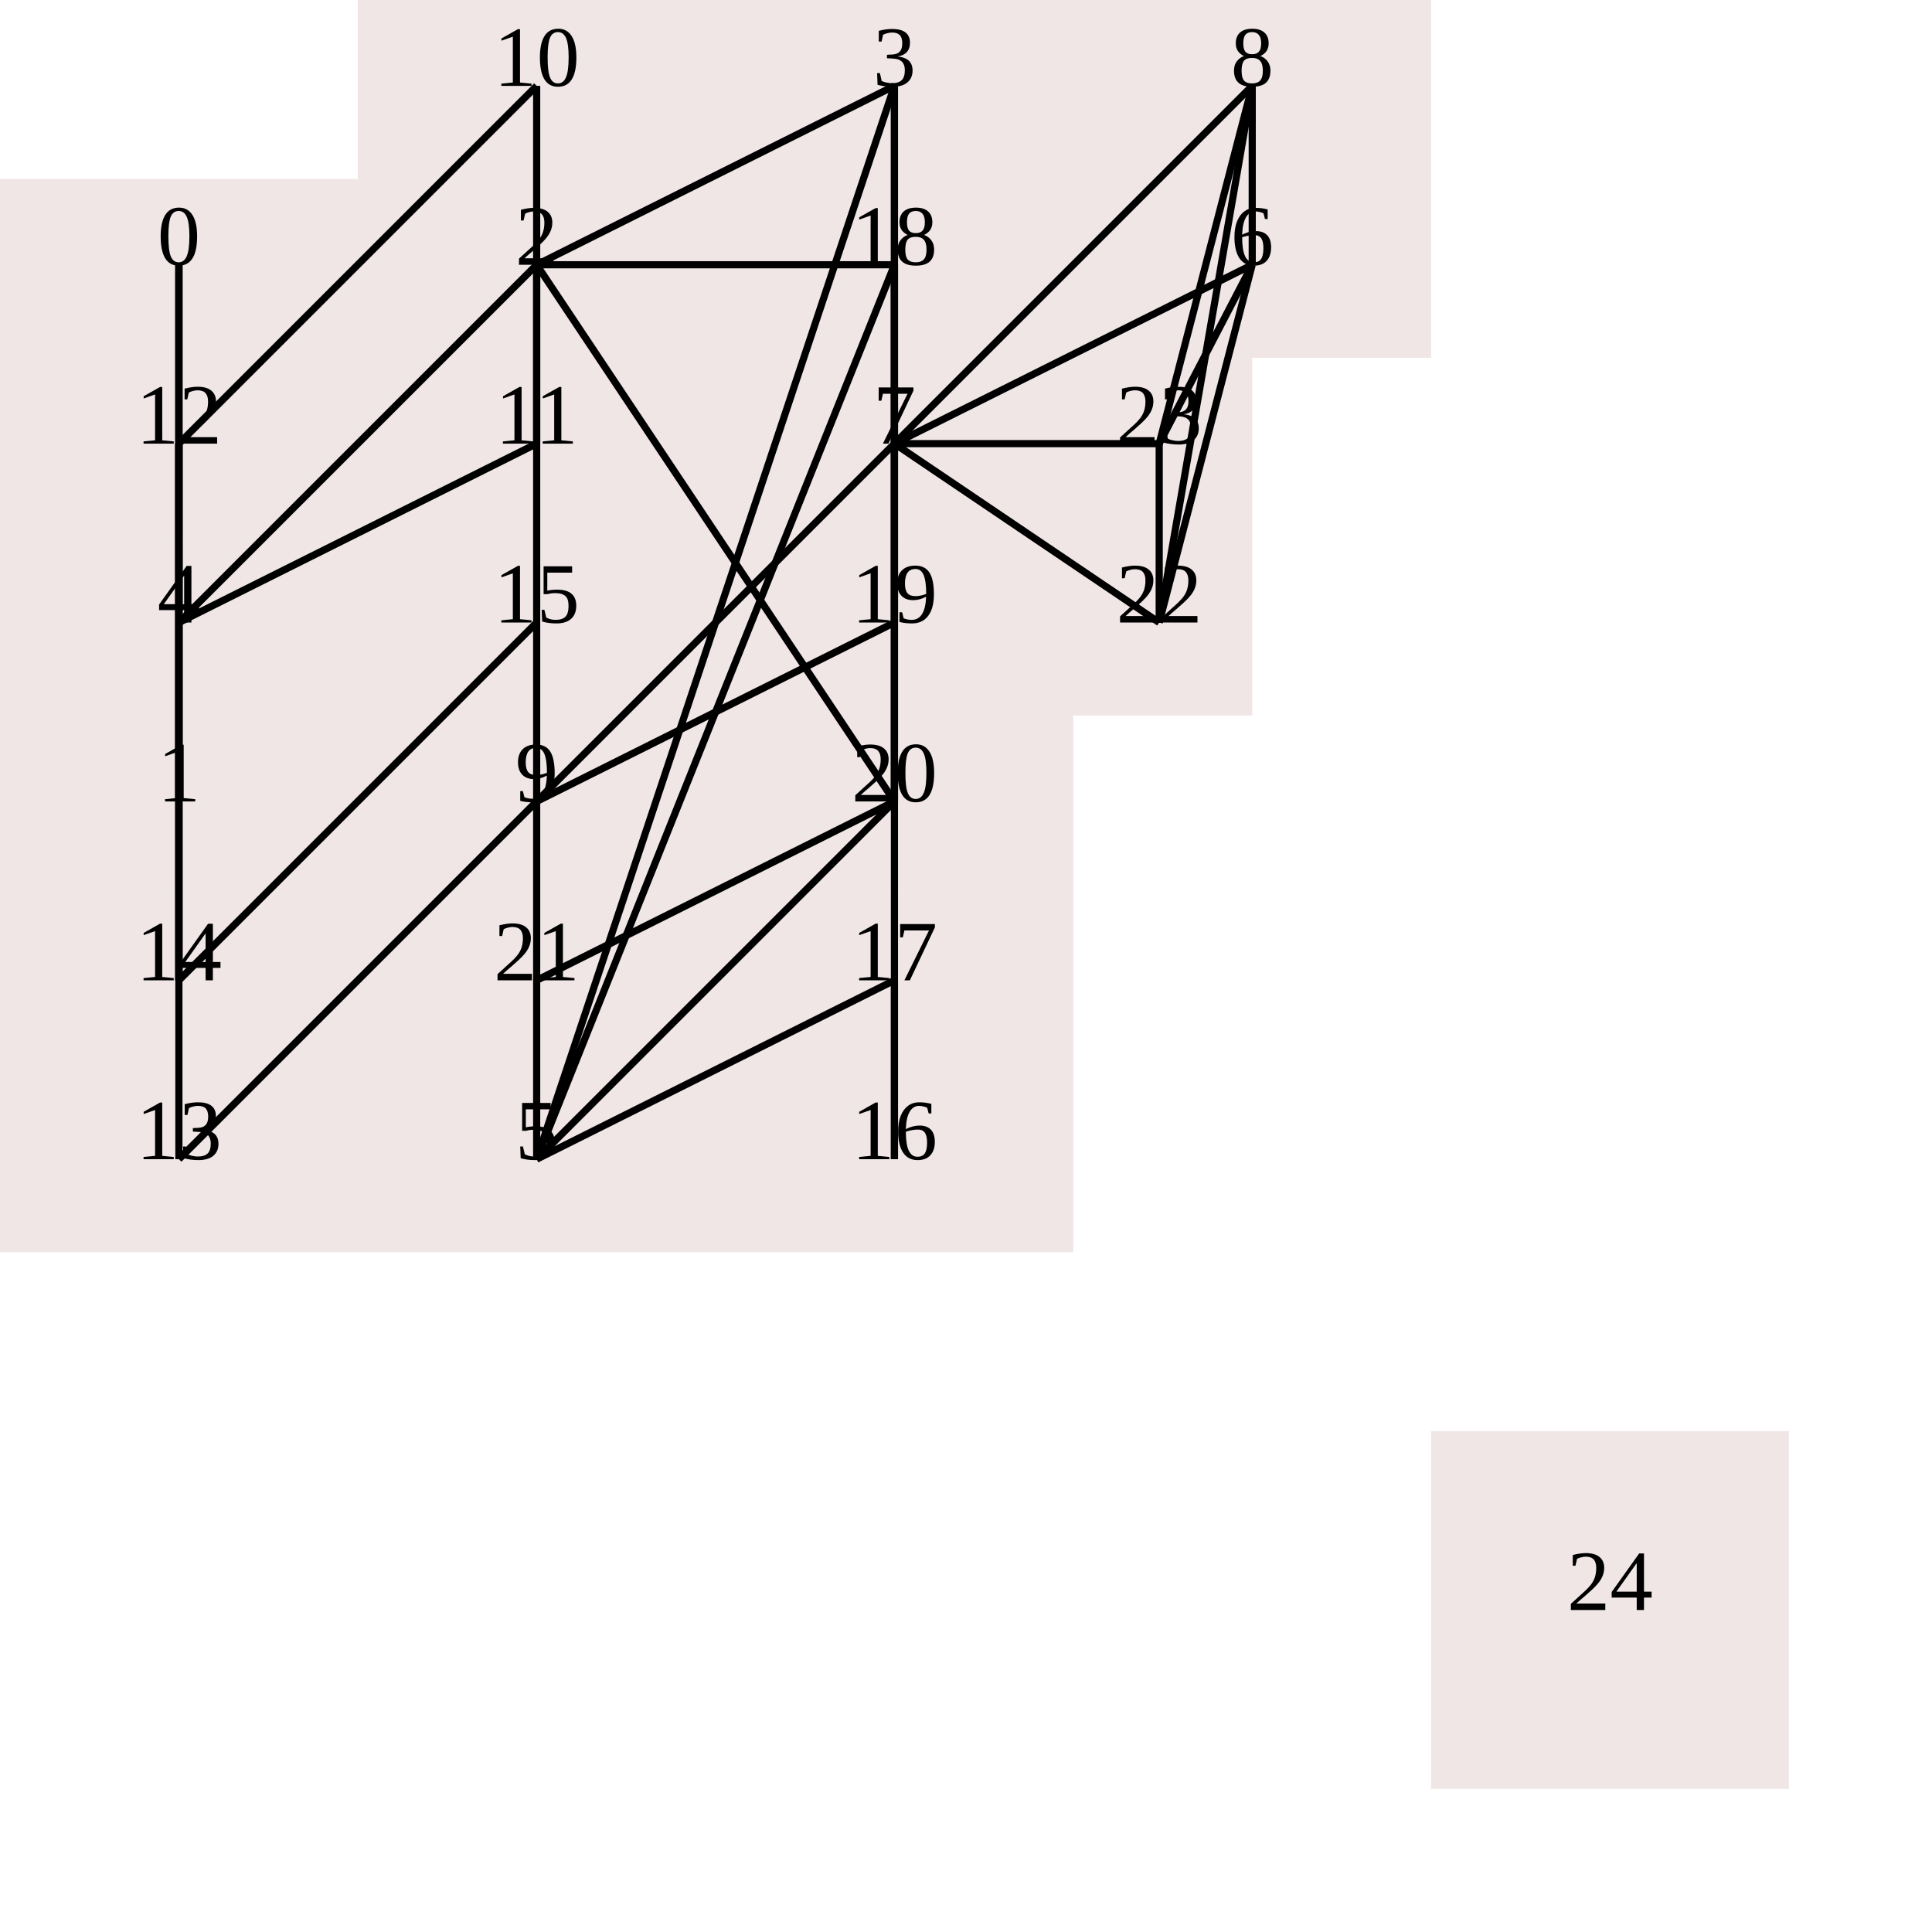
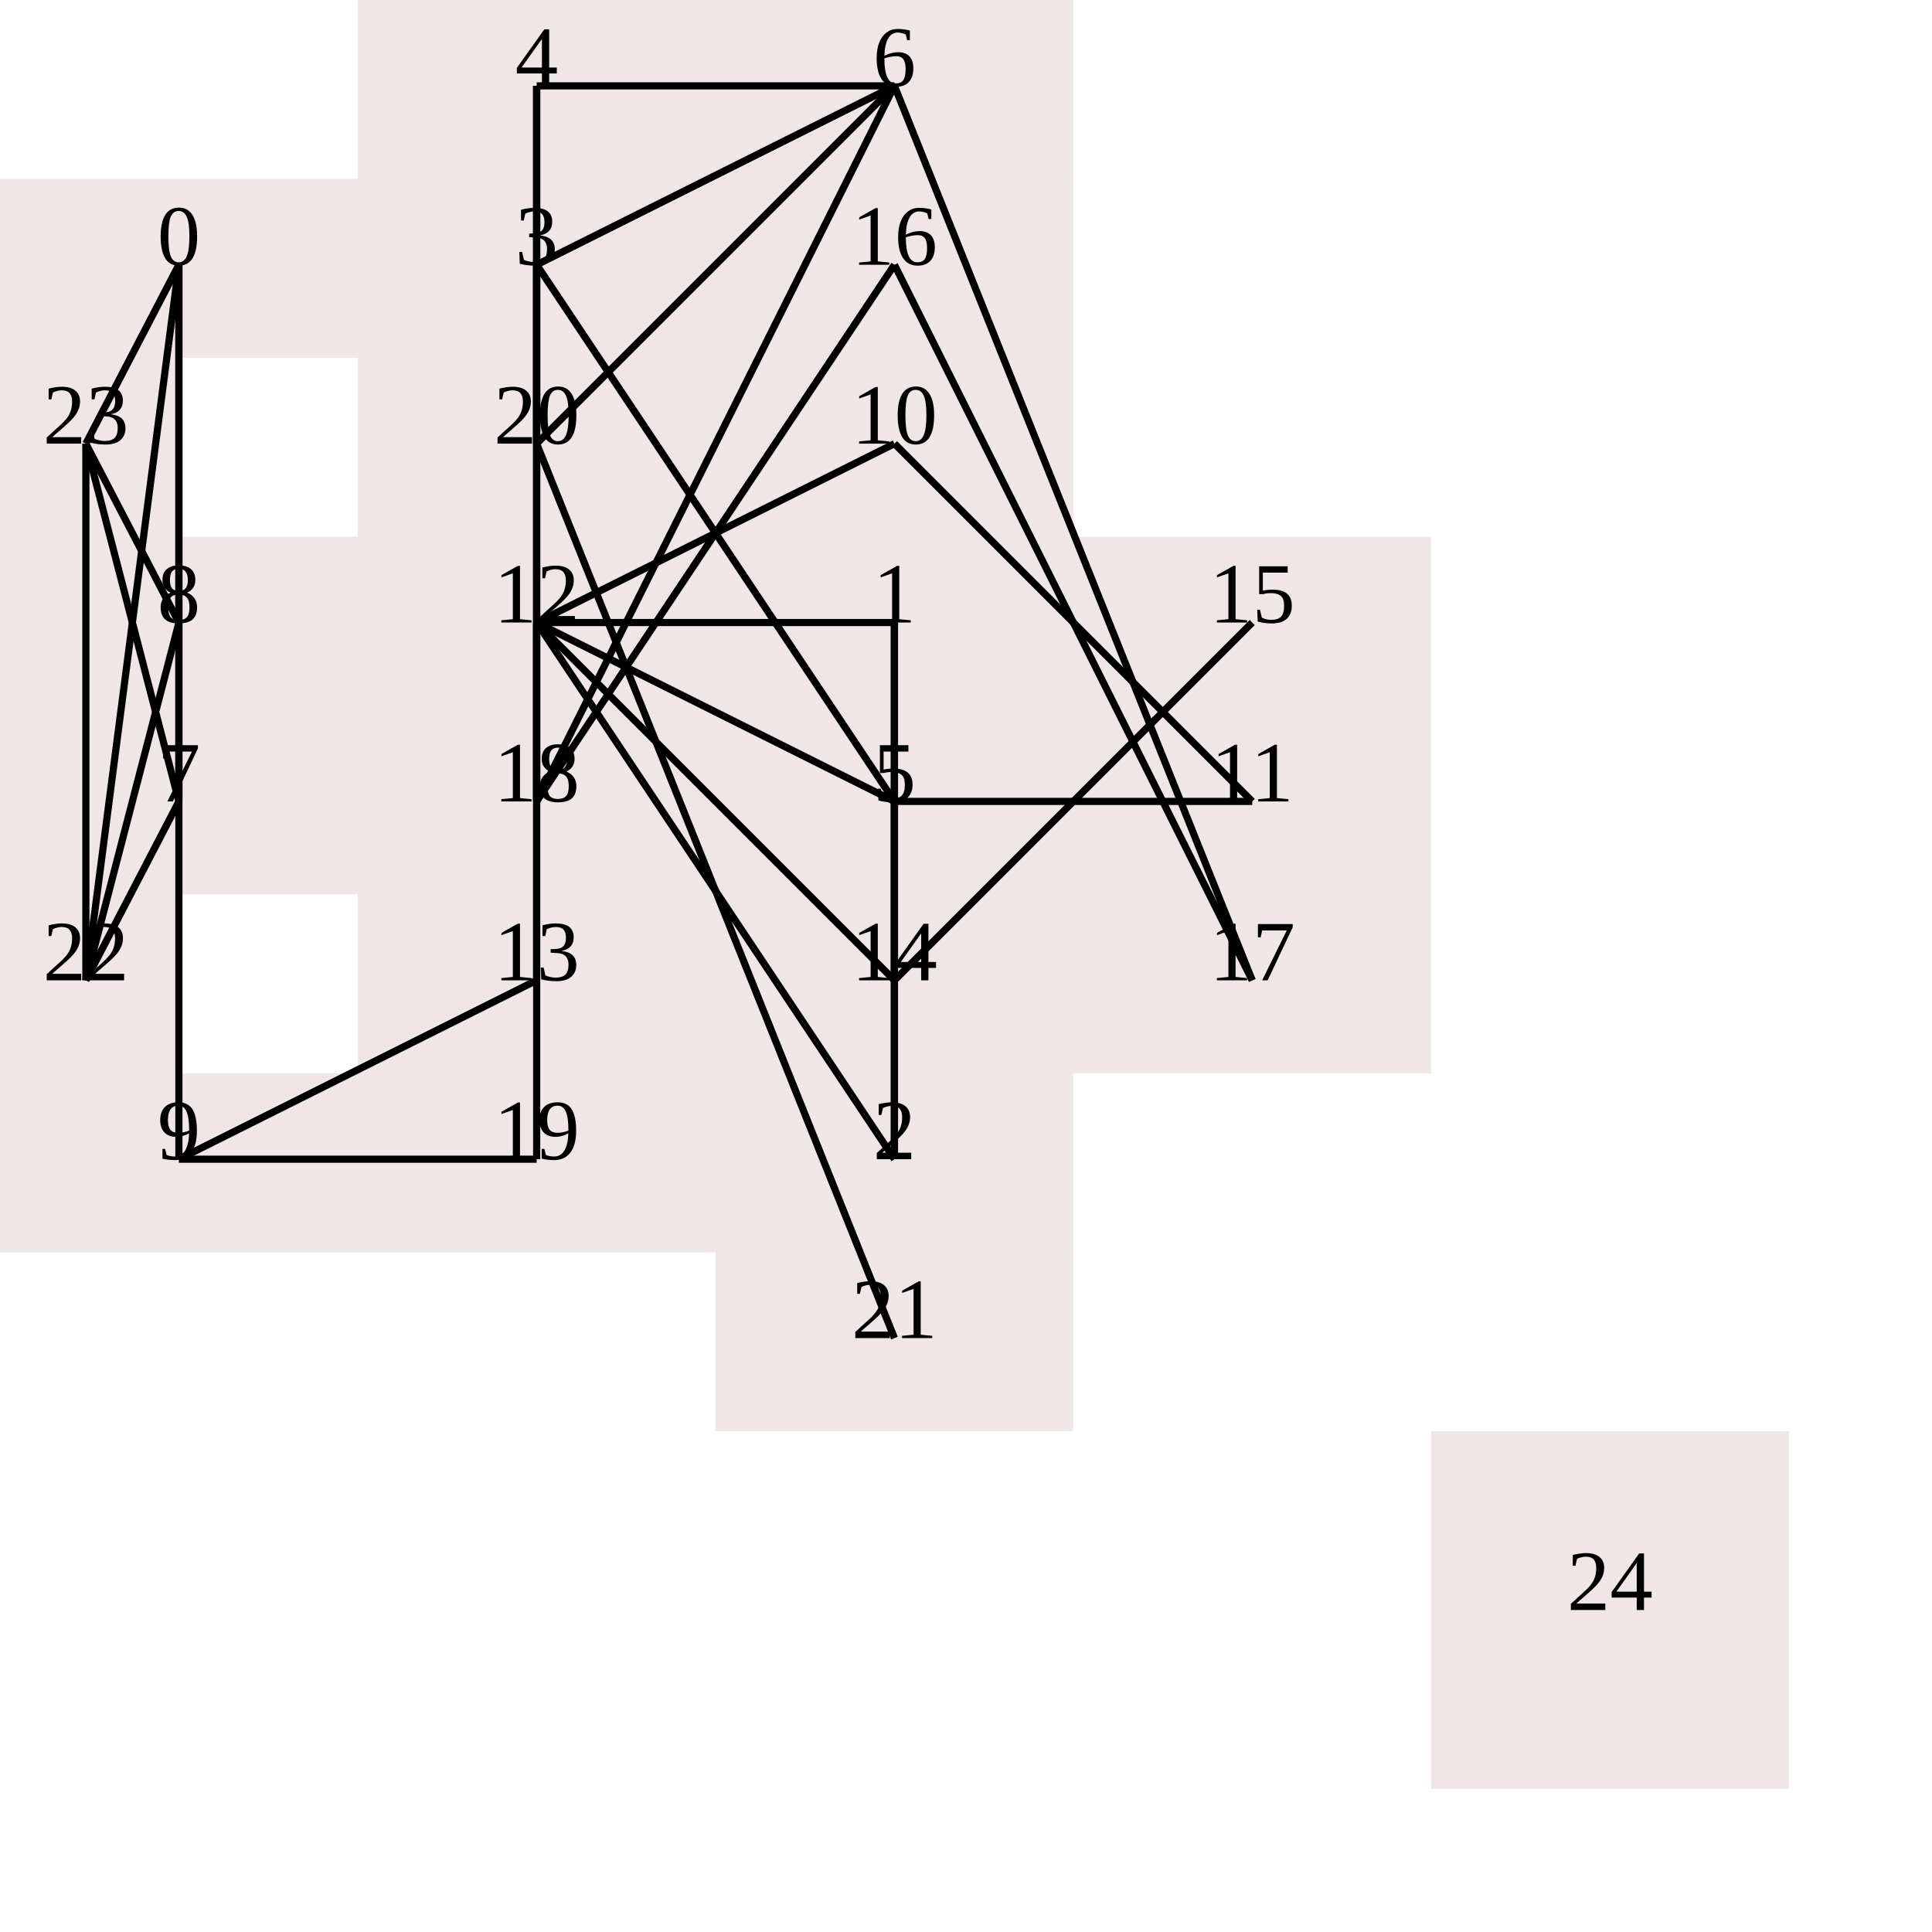
<svg xmlns="http://www.w3.org/2000/svg" width="270" height="270">
  <rect x="0" y="0" width="270" height="270" fill="rgb(255,255,255)" />
  <rect x="0" y="0" width="225" height="225" fill="rgba(255,255,255,1)" />
  <rect x="0" y="25" width="50" height="25" fill="rgba(100,0,0,0.1)" />
  <text x="25" y="37" text-anchor="middle" alignment-baseline="middle" fill="black">0</text>
+   <rect x="100" y="75" width="50" height="25" fill="rgba(100,0,0,0.1)" />
+   <text x="125" y="87" text-anchor="middle" alignment-baseline="middle" fill="black">1</text>
+   <rect x="100" y="150" width="50" height="25" fill="rgba(100,0,0,0.1)" />
+   <text x="125" y="162" text-anchor="middle" alignment-baseline="middle" fill="black">2</text>
+   <rect x="50" y="25" width="50" height="25" fill="rgba(100,0,0,0.1)" />
+   <text x="75" y="37" text-anchor="middle" alignment-baseline="middle" fill="black">3</text>
+   <rect x="50" y="0" width="50" height="25" fill="rgba(100,0,0,0.1)" />
+   <text x="75" y="12" text-anchor="middle" alignment-baseline="middle" fill="black">4</text>
+   <rect x="100" y="100" width="50" height="25" fill="rgba(100,0,0,0.1)" />
+   <text x="125" y="112" text-anchor="middle" alignment-baseline="middle" fill="black">5</text>
+   <rect x="100" y="0" width="50" height="25" fill="rgba(100,0,0,0.1)" />
+   <text x="125" y="12" text-anchor="middle" alignment-baseline="middle" fill="black">6</text>
  <rect x="0" y="100" width="50" height="25" fill="rgba(100,0,0,0.1)" />
-   <text x="25" y="112" text-anchor="middle" alignment-baseline="middle" fill="black">1</text>
-   <rect x="50" y="25" width="50" height="25" fill="rgba(100,0,0,0.1)" />
-   <text x="75" y="37" text-anchor="middle" alignment-baseline="middle" fill="black">2</text>
-   <rect x="100" y="0" width="50" height="25" fill="rgba(100,0,0,0.1)" />
-   <text x="125" y="12" text-anchor="middle" alignment-baseline="middle" fill="black">3</text>
+   <text x="25" y="112" text-anchor="middle" alignment-baseline="middle" fill="black">7</text>
  <rect x="0" y="75" width="50" height="25" fill="rgba(100,0,0,0.1)" />
-   <text x="25" y="87" text-anchor="middle" alignment-baseline="middle" fill="black">4</text>
+   <text x="25" y="87" text-anchor="middle" alignment-baseline="middle" fill="black">8</text>
+   <rect x="0" y="150" width="50" height="25" fill="rgba(100,0,0,0.1)" />
+   <text x="25" y="162" text-anchor="middle" alignment-baseline="middle" fill="black">9</text>
+   <rect x="100" y="50" width="50" height="25" fill="rgba(100,0,0,0.1)" />
+   <text x="125" y="62" text-anchor="middle" alignment-baseline="middle" fill="black">10</text>
+   <rect x="150" y="100" width="50" height="25" fill="rgba(100,0,0,0.1)" />
+   <text x="175" y="112" text-anchor="middle" alignment-baseline="middle" fill="black">11</text>
+   <rect x="50" y="75" width="50" height="25" fill="rgba(100,0,0,0.1)" />
+   <text x="75" y="87" text-anchor="middle" alignment-baseline="middle" fill="black">12</text>
+   <rect x="50" y="125" width="50" height="25" fill="rgba(100,0,0,0.1)" />
+   <text x="75" y="137" text-anchor="middle" alignment-baseline="middle" fill="black">13</text>
+   <rect x="100" y="125" width="50" height="25" fill="rgba(100,0,0,0.1)" />
+   <text x="125" y="137" text-anchor="middle" alignment-baseline="middle" fill="black">14</text>
+   <rect x="150" y="75" width="50" height="25" fill="rgba(100,0,0,0.1)" />
+   <text x="175" y="87" text-anchor="middle" alignment-baseline="middle" fill="black">15</text>
+   <rect x="100" y="25" width="50" height="25" fill="rgba(100,0,0,0.1)" />
+   <text x="125" y="37" text-anchor="middle" alignment-baseline="middle" fill="black">16</text>
+   <rect x="150" y="125" width="50" height="25" fill="rgba(100,0,0,0.1)" />
+   <text x="175" y="137" text-anchor="middle" alignment-baseline="middle" fill="black">17</text>
+   <rect x="50" y="100" width="50" height="25" fill="rgba(100,0,0,0.1)" />
+   <text x="75" y="112" text-anchor="middle" alignment-baseline="middle" fill="black">18</text>
  <rect x="50" y="150" width="50" height="25" fill="rgba(100,0,0,0.1)" />
-   <text x="75" y="162" text-anchor="middle" alignment-baseline="middle" fill="black">5</text>
-   <rect x="150" y="25" width="50" height="25" fill="rgba(100,0,0,0.1)" />
-   <text x="175" y="37" text-anchor="middle" alignment-baseline="middle" fill="black">6</text>
-   <rect x="100" y="50" width="50" height="25" fill="rgba(100,0,0,0.1)" />
-   <text x="125" y="62" text-anchor="middle" alignment-baseline="middle" fill="black">7</text>
-   <rect x="150" y="0" width="50" height="25" fill="rgba(100,0,0,0.1)" />
-   <text x="175" y="12" text-anchor="middle" alignment-baseline="middle" fill="black">8</text>
-   <rect x="50" y="100" width="50" height="25" fill="rgba(100,0,0,0.1)" />
-   <text x="75" y="112" text-anchor="middle" alignment-baseline="middle" fill="black">9</text>
-   <rect x="50" y="0" width="50" height="25" fill="rgba(100,0,0,0.1)" />
-   <text x="75" y="12" text-anchor="middle" alignment-baseline="middle" fill="black">10</text>
+   <text x="75" y="162" text-anchor="middle" alignment-baseline="middle" fill="black">19</text>
  <rect x="50" y="50" width="50" height="25" fill="rgba(100,0,0,0.1)" />
-   <text x="75" y="62" text-anchor="middle" alignment-baseline="middle" fill="black">11</text>
-   <rect x="0" y="50" width="50" height="25" fill="rgba(100,0,0,0.1)" />
-   <text x="25" y="62" text-anchor="middle" alignment-baseline="middle" fill="black">12</text>
-   <rect x="0" y="150" width="50" height="25" fill="rgba(100,0,0,0.1)" />
-   <text x="25" y="162" text-anchor="middle" alignment-baseline="middle" fill="black">13</text>
-   <rect x="0" y="125" width="50" height="25" fill="rgba(100,0,0,0.1)" />
-   <text x="25" y="137" text-anchor="middle" alignment-baseline="middle" fill="black">14</text>
-   <rect x="50" y="75" width="50" height="25" fill="rgba(100,0,0,0.1)" />
-   <text x="75" y="87" text-anchor="middle" alignment-baseline="middle" fill="black">15</text>
-   <rect x="100" y="150" width="50" height="25" fill="rgba(100,0,0,0.1)" />
-   <text x="125" y="162" text-anchor="middle" alignment-baseline="middle" fill="black">16</text>
-   <rect x="100" y="125" width="50" height="25" fill="rgba(100,0,0,0.1)" />
-   <text x="125" y="137" text-anchor="middle" alignment-baseline="middle" fill="black">17</text>
-   <rect x="100" y="25" width="50" height="25" fill="rgba(100,0,0,0.1)" />
-   <text x="125" y="37" text-anchor="middle" alignment-baseline="middle" fill="black">18</text>
-   <rect x="100" y="75" width="50" height="25" fill="rgba(100,0,0,0.1)" />
-   <text x="125" y="87" text-anchor="middle" alignment-baseline="middle" fill="black">19</text>
-   <rect x="100" y="100" width="50" height="25" fill="rgba(100,0,0,0.1)" />
-   <text x="125" y="112" text-anchor="middle" alignment-baseline="middle" fill="black">20</text>
-   <rect x="50" y="125" width="50" height="25" fill="rgba(100,0,0,0.1)" />
-   <text x="75" y="137" text-anchor="middle" alignment-baseline="middle" fill="black">21</text>
-   <rect x="150" y="75" width="25" height="25" fill="rgba(100,0,0,0.1)" />
-   <text x="162" y="87" text-anchor="middle" alignment-baseline="middle" fill="black">22</text>
-   <rect x="150" y="50" width="25" height="25" fill="rgba(100,0,0,0.1)" />
-   <text x="162" y="62" text-anchor="middle" alignment-baseline="middle" fill="black">23</text>
+   <text x="75" y="62" text-anchor="middle" alignment-baseline="middle" fill="black">20</text>
+   <rect x="100" y="175" width="50" height="25" fill="rgba(100,0,0,0.1)" />
+   <text x="125" y="187" text-anchor="middle" alignment-baseline="middle" fill="black">21</text>
+   <rect x="0" y="125" width="25" height="25" fill="rgba(100,0,0,0.1)" />
+   <text x="12" y="137" text-anchor="middle" alignment-baseline="middle" fill="black">22</text>
+   <rect x="0" y="50" width="25" height="25" fill="rgba(100,0,0,0.1)" />
+   <text x="12" y="62" text-anchor="middle" alignment-baseline="middle" fill="black">23</text>
  <rect x="200" y="200" width="50" height="50" fill="rgba(100,0,0,0.1)" />
  <text x="225" y="225" text-anchor="middle" alignment-baseline="middle" fill="black">24</text>
-   <line x1="25" y1="37" x2="25" y2="62" stroke="black" stroke-width="1" />
+   <line x1="25" y1="37" x2="12" y2="62" stroke="black" stroke-width="1" />
  <line x1="25" y1="37" x2="25" y2="87" stroke="black" stroke-width="1" />
  <line x1="25" y1="37" x2="25" y2="112" stroke="black" stroke-width="1" />
-   <line x1="25" y1="37" x2="25" y2="137" stroke="black" stroke-width="1" />
-   <line x1="25" y1="112" x2="25" y2="62" stroke="black" stroke-width="1" />
+   <line x1="25" y1="37" x2="12" y2="137" stroke="black" stroke-width="1" />
+   <line x1="125" y1="87" x2="125" y2="137" stroke="black" stroke-width="1" />
+   <line x1="125" y1="87" x2="75" y2="87" stroke="black" stroke-width="1" />
+   <line x1="125" y1="87" x2="125" y2="112" stroke="black" stroke-width="1" />
+   <line x1="125" y1="87" x2="125" y2="162" stroke="black" stroke-width="1" />
+   <line x1="125" y1="162" x2="125" y2="137" stroke="black" stroke-width="1" />
+   <line x1="125" y1="162" x2="75" y2="87" stroke="black" stroke-width="1" />
+   <line x1="125" y1="162" x2="125" y2="112" stroke="black" stroke-width="1" />
+   <line x1="75" y1="37" x2="75" y2="12" stroke="black" stroke-width="1" />
+   <line x1="75" y1="37" x2="75" y2="112" stroke="black" stroke-width="1" />
+   <line x1="75" y1="37" x2="125" y2="112" stroke="black" stroke-width="1" />
+   <line x1="75" y1="37" x2="75" y2="62" stroke="black" stroke-width="1" />
+   <line x1="75" y1="37" x2="125" y2="12" stroke="black" stroke-width="1" />
+   <line x1="75" y1="12" x2="75" y2="112" stroke="black" stroke-width="1" />
+   <line x1="75" y1="12" x2="75" y2="62" stroke="black" stroke-width="1" />
+   <line x1="75" y1="12" x2="125" y2="12" stroke="black" stroke-width="1" />
+   <line x1="125" y1="112" x2="125" y2="137" stroke="black" stroke-width="1" />
+   <line x1="125" y1="112" x2="75" y2="87" stroke="black" stroke-width="1" />
+   <line x1="125" y1="112" x2="175" y2="112" stroke="black" stroke-width="1" />
+   <line x1="125" y1="12" x2="175" y2="137" stroke="black" stroke-width="1" />
+   <line x1="125" y1="12" x2="75" y2="112" stroke="black" stroke-width="1" />
+   <line x1="125" y1="12" x2="75" y2="62" stroke="black" stroke-width="1" />
  <line x1="25" y1="112" x2="25" y2="87" stroke="black" stroke-width="1" />
-   <line x1="25" y1="112" x2="25" y2="137" stroke="black" stroke-width="1" />
-   <line x1="75" y1="37" x2="25" y2="87" stroke="black" stroke-width="1" />
-   <line x1="75" y1="37" x2="125" y2="112" stroke="black" stroke-width="1" />
-   <line x1="75" y1="37" x2="75" y2="162" stroke="black" stroke-width="1" />
-   <line x1="75" y1="37" x2="125" y2="12" stroke="black" stroke-width="1" />
-   <line x1="75" y1="37" x2="125" y2="37" stroke="black" stroke-width="1" />
-   <line x1="125" y1="12" x2="125" y2="112" stroke="black" stroke-width="1" />
-   <line x1="125" y1="12" x2="75" y2="162" stroke="black" stroke-width="1" />
-   <line x1="125" y1="12" x2="125" y2="37" stroke="black" stroke-width="1" />
-   <line x1="25" y1="87" x2="25" y2="62" stroke="black" stroke-width="1" />
-   <line x1="25" y1="87" x2="75" y2="62" stroke="black" stroke-width="1" />
-   <line x1="25" y1="87" x2="25" y2="137" stroke="black" stroke-width="1" />
-   <line x1="75" y1="162" x2="125" y2="112" stroke="black" stroke-width="1" />
-   <line x1="75" y1="162" x2="125" y2="137" stroke="black" stroke-width="1" />
-   <line x1="75" y1="162" x2="125" y2="37" stroke="black" stroke-width="1" />
-   <line x1="175" y1="37" x2="162" y2="87" stroke="black" stroke-width="1" />
-   <line x1="175" y1="37" x2="125" y2="62" stroke="black" stroke-width="1" />
-   <line x1="175" y1="37" x2="175" y2="12" stroke="black" stroke-width="1" />
-   <line x1="175" y1="37" x2="162" y2="62" stroke="black" stroke-width="1" />
-   <line x1="125" y1="62" x2="175" y2="12" stroke="black" stroke-width="1" />
-   <line x1="125" y1="62" x2="75" y2="112" stroke="black" stroke-width="1" />
-   <line x1="125" y1="62" x2="162" y2="62" stroke="black" stroke-width="1" />
-   <line x1="125" y1="62" x2="162" y2="87" stroke="black" stroke-width="1" />
-   <line x1="175" y1="12" x2="162" y2="62" stroke="black" stroke-width="1" />
-   <line x1="175" y1="12" x2="162" y2="87" stroke="black" stroke-width="1" />
-   <line x1="75" y1="112" x2="25" y2="162" stroke="black" stroke-width="1" />
-   <line x1="75" y1="112" x2="125" y2="87" stroke="black" stroke-width="1" />
-   <line x1="75" y1="12" x2="25" y2="62" stroke="black" stroke-width="1" />
-   <line x1="75" y1="12" x2="75" y2="62" stroke="black" stroke-width="1" />
-   <line x1="25" y1="62" x2="25" y2="137" stroke="black" stroke-width="1" />
-   <line x1="25" y1="62" x2="25" y2="162" stroke="black" stroke-width="1" />
-   <line x1="25" y1="137" x2="75" y2="87" stroke="black" stroke-width="1" />
-   <line x1="125" y1="162" x2="125" y2="137" stroke="black" stroke-width="1" />
-   <line x1="125" y1="162" x2="125" y2="37" stroke="black" stroke-width="1" />
-   <line x1="125" y1="37" x2="125" y2="112" stroke="black" stroke-width="1" />
-   <line x1="125" y1="37" x2="125" y2="87" stroke="black" stroke-width="1" />
-   <line x1="125" y1="112" x2="75" y2="137" stroke="black" stroke-width="1" />
-   <line x1="162" y1="87" x2="162" y2="62" stroke="black" stroke-width="1" />
+   <line x1="25" y1="112" x2="25" y2="162" stroke="black" stroke-width="1" />
+   <line x1="25" y1="112" x2="12" y2="62" stroke="black" stroke-width="1" />
+   <line x1="25" y1="112" x2="12" y2="137" stroke="black" stroke-width="1" />
+   <line x1="25" y1="87" x2="12" y2="62" stroke="black" stroke-width="1" />
+   <line x1="25" y1="87" x2="12" y2="137" stroke="black" stroke-width="1" />
+   <line x1="25" y1="162" x2="75" y2="162" stroke="black" stroke-width="1" />
+   <line x1="25" y1="162" x2="75" y2="137" stroke="black" stroke-width="1" />
+   <line x1="125" y1="62" x2="75" y2="87" stroke="black" stroke-width="1" />
+   <line x1="125" y1="62" x2="175" y2="112" stroke="black" stroke-width="1" />
+   <line x1="75" y1="87" x2="125" y2="137" stroke="black" stroke-width="1" />
+   <line x1="75" y1="87" x2="75" y2="137" stroke="black" stroke-width="1" />
+   <line x1="125" y1="137" x2="175" y2="87" stroke="black" stroke-width="1" />
+   <line x1="125" y1="37" x2="175" y2="137" stroke="black" stroke-width="1" />
+   <line x1="125" y1="37" x2="75" y2="112" stroke="black" stroke-width="1" />
+   <line x1="75" y1="112" x2="75" y2="62" stroke="black" stroke-width="1" />
+   <line x1="75" y1="112" x2="75" y2="162" stroke="black" stroke-width="1" />
+   <line x1="75" y1="62" x2="125" y2="187" stroke="black" stroke-width="1" />
+   <line x1="12" y1="137" x2="12" y2="62" stroke="black" stroke-width="1" />
</svg>
